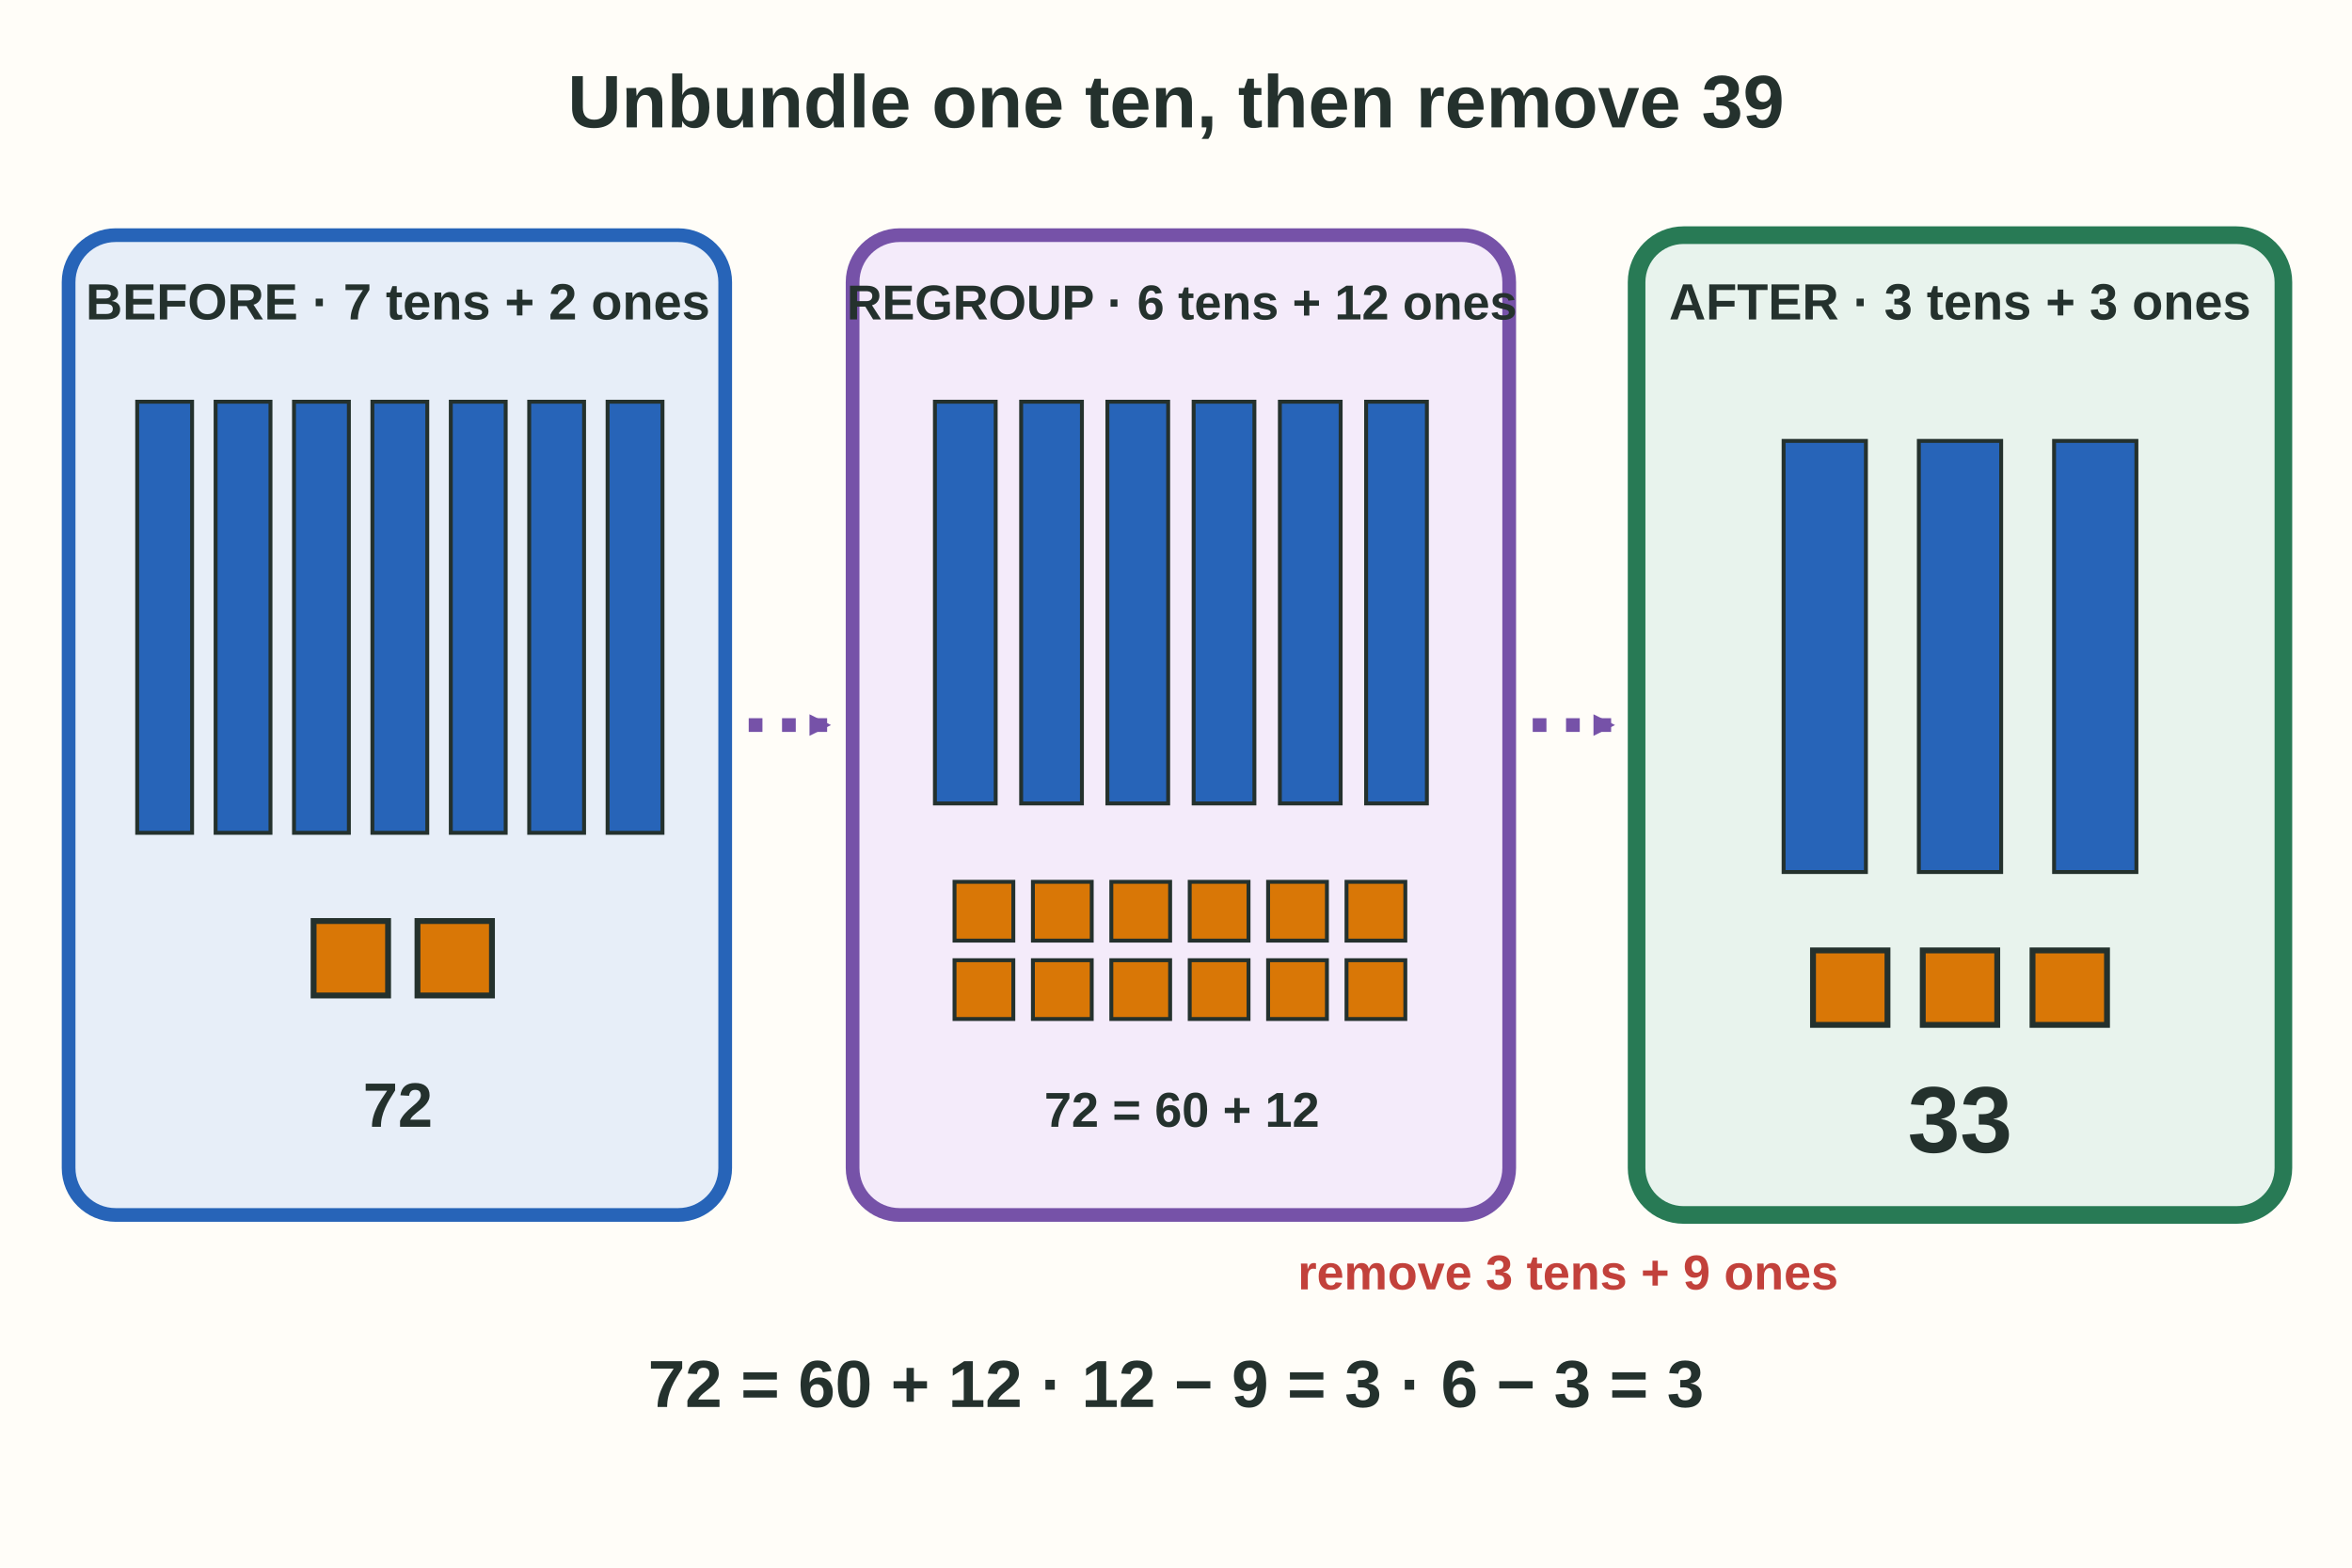
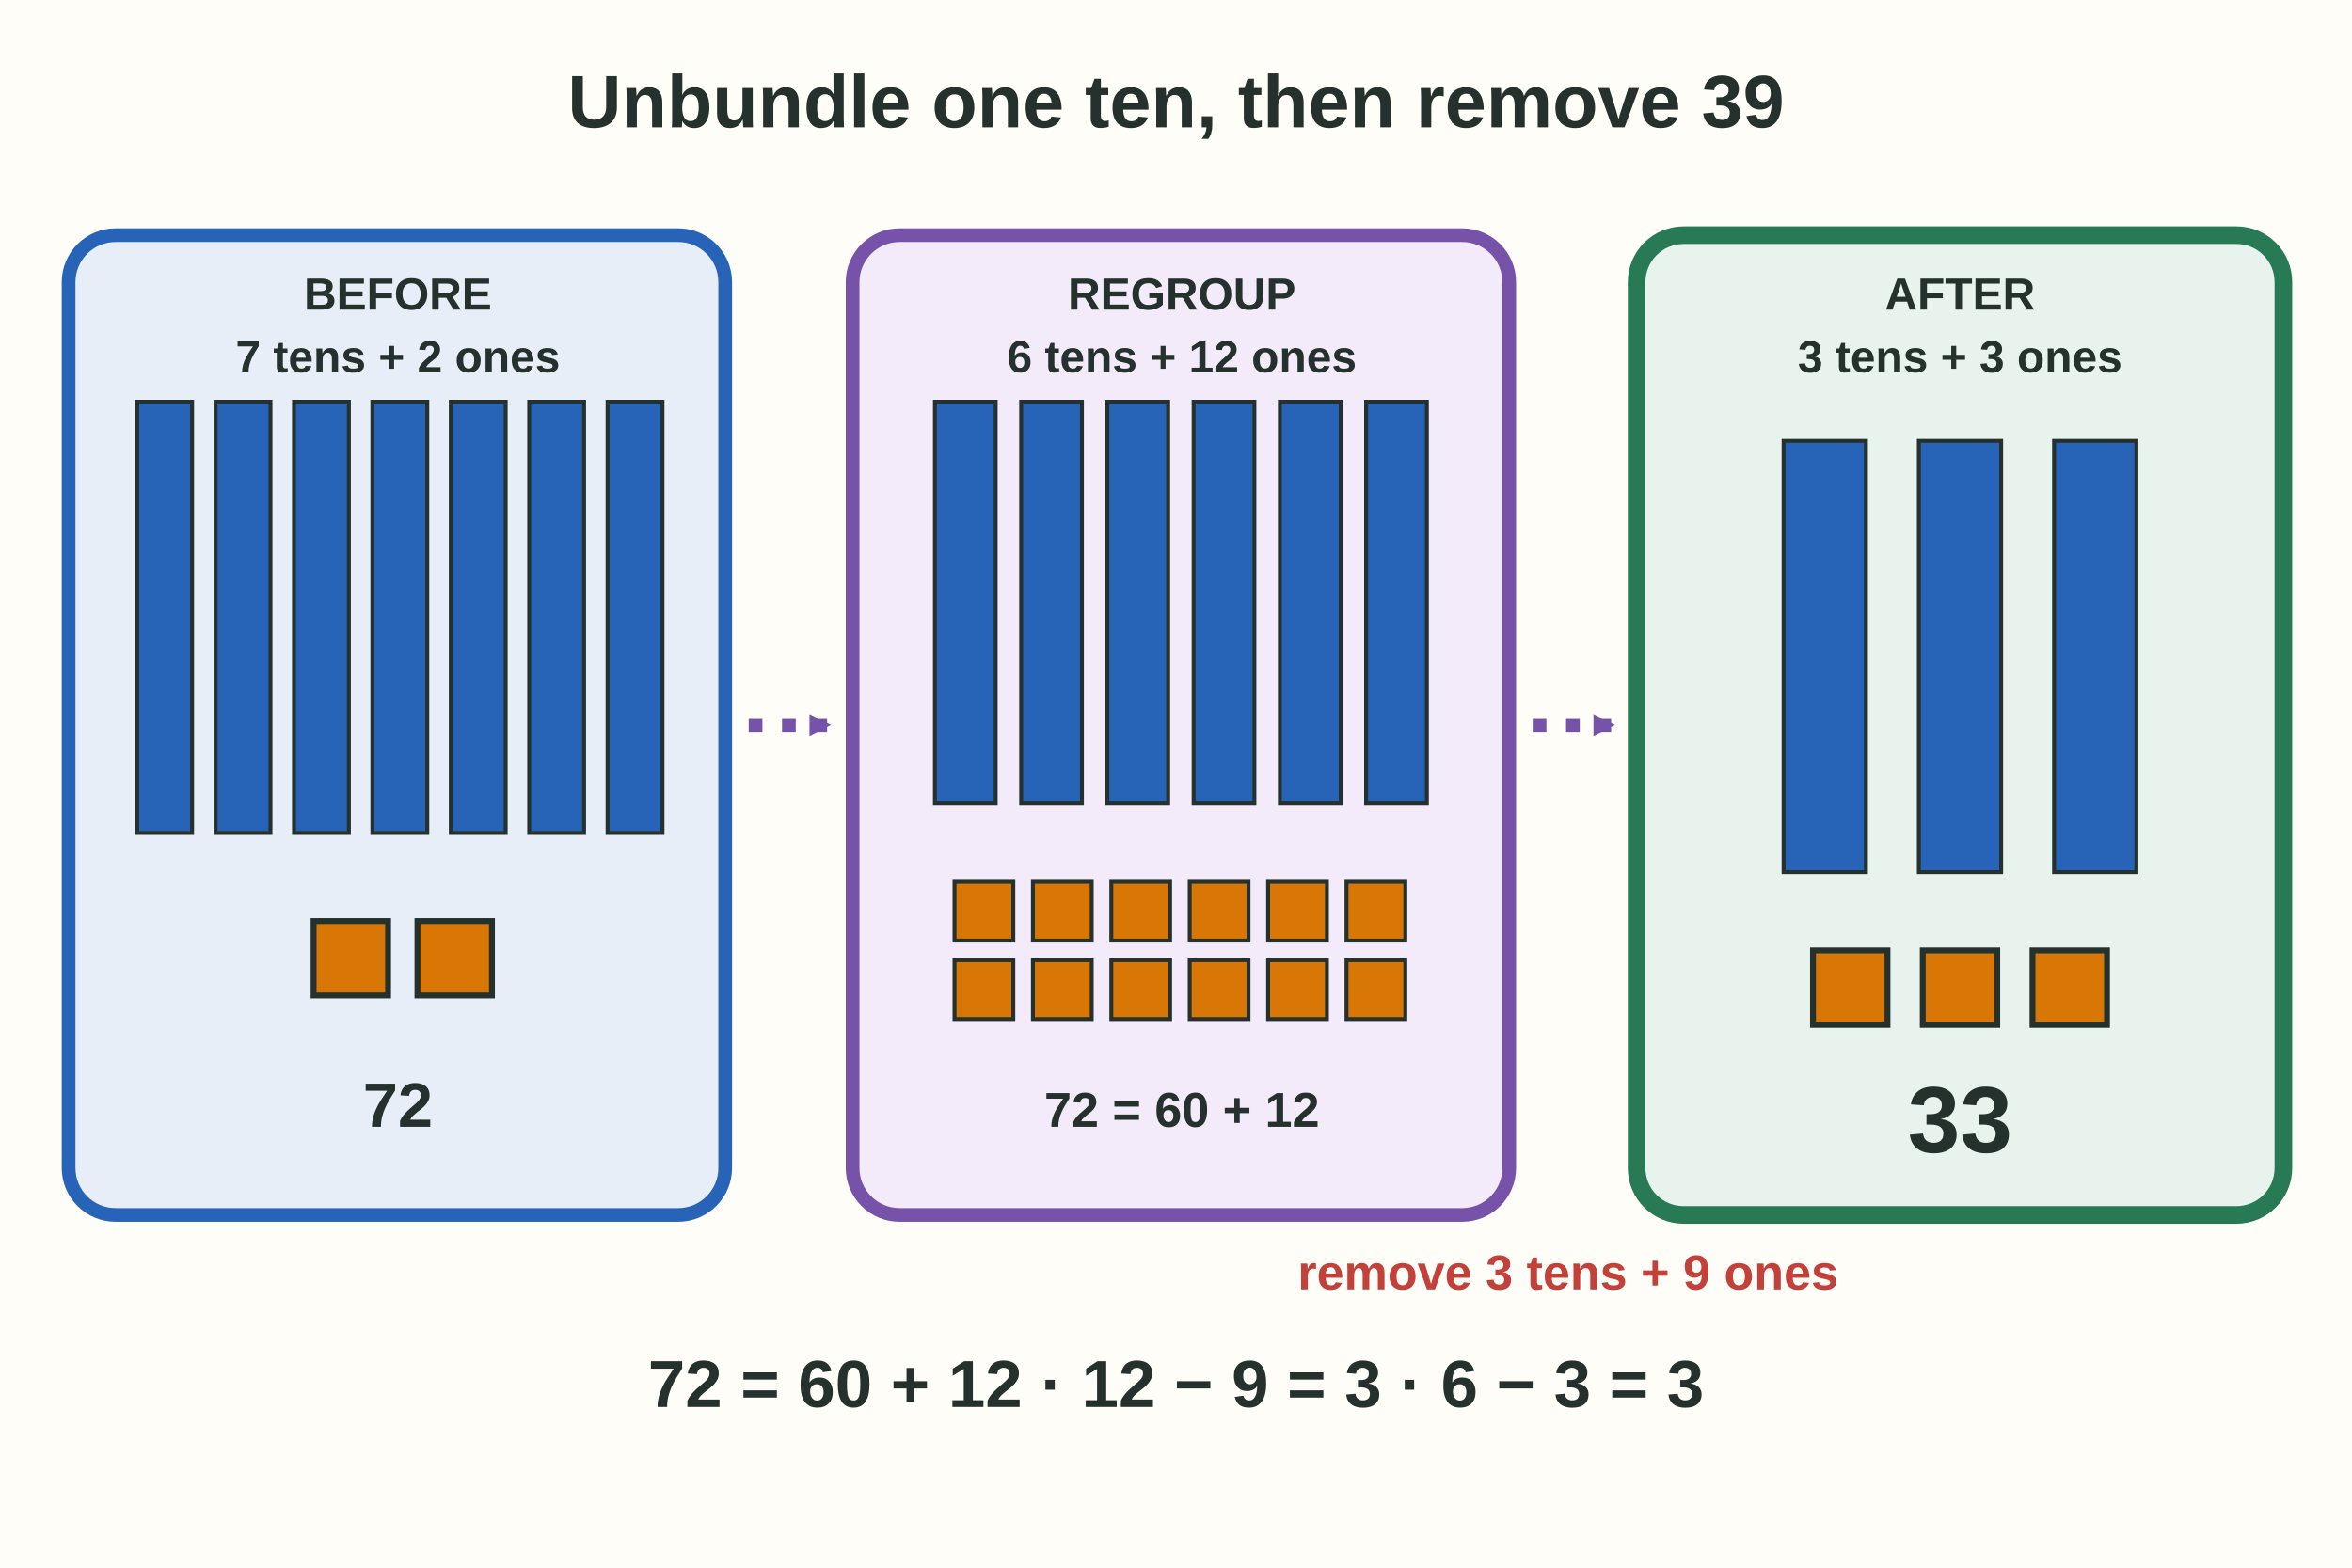
<svg xmlns="http://www.w3.org/2000/svg" data-qa-image-fixes="2026-09-08" width="1200" height="800" viewBox="0 0 1200 800" role="img" aria-labelledby="title desc" shape-rendering="geometricPrecision" text-rendering="optimizeLegibility">
  <defs>
    <marker id="a" markerWidth="11" markerHeight="11" refX="9" refY="5.5" orient="auto" markerUnits="userSpaceOnUse" viewBox="0 0 11 11">
      <path d="M0 0L11 5.5 0 11z" fill="#7652A8" />
    </marker>
  </defs>
  <rect width="1200" height="800" fill="#FFFDF8" />
  <g font-family="Arial,sans-serif" fill="#24312D">
    <text x="600" y="65" text-anchor="middle" font-size="38" font-weight="700">Unbundle one ten, then remove 39</text>
    <g transform="translate(35 120)">
      <rect width="335" height="500" rx="24" fill="#E7EEF8" stroke="#2764B8" stroke-width="7" />
-       <text x="168" y="43" text-anchor="middle" font-size="26" font-weight="700">BEFORE · 7 tens + 2 ones</text>
+       <text x="168" y="38" text-anchor="middle" font-size="23" font-weight="700">BEFORE</text>
+       <text x="168" y="70" text-anchor="middle" font-size="23" font-weight="700">7 tens + 2 ones</text>
      <g class="before-seven-rods" fill="#2764B8" stroke="#24312D" stroke-width="2">
        <rect x="35" y="85" width="28" height="220" />
        <rect x="75" y="85" width="28" height="220" />
        <rect x="115" y="85" width="28" height="220" />
        <rect x="155" y="85" width="28" height="220" />
        <rect x="195" y="85" width="28" height="220" />
        <rect x="235" y="85" width="28" height="220" />
        <rect x="275" y="85" width="28" height="220" />
      </g>
      <g class="before-two-cubes" fill="#D97706" stroke="#24312D" stroke-width="3">
        <rect x="125" y="350" width="38" height="38" />
        <rect x="178" y="350" width="38" height="38" />
      </g>
      <text x="168" y="455" text-anchor="middle" font-size="32" font-weight="700">72</text>
    </g>
    <path d="M382 370H422" stroke="#7652A8" stroke-width="7" stroke-dasharray="7 10" marker-end="url(#a)" />
    <g transform="translate(435 120)">
      <rect width="335" height="500" rx="24" fill="#F4EBFA" stroke="#7652A8" stroke-width="7" />
-       <text x="168" y="43" text-anchor="middle" font-size="25" font-weight="700">REGROUP · 6 tens + 12 ones</text>
+       <text x="168" y="38" text-anchor="middle" font-size="23" font-weight="700">REGROUP</text>
+       <text x="168" y="70" text-anchor="middle" font-size="23" font-weight="700">6 tens + 12 ones</text>
      <g class="regroup-six-rods" fill="#2764B8" stroke="#24312D" stroke-width="2">
        <rect x="42" y="85" width="31" height="205" />
        <rect x="86" y="85" width="31" height="205" />
        <rect x="130" y="85" width="31" height="205" />
        <rect x="174" y="85" width="31" height="205" />
        <rect x="218" y="85" width="31" height="205" />
        <rect x="262" y="85" width="31" height="205" />
      </g>
      <g class="regroup-twelve-cubes" fill="#D97706" stroke="#24312D" stroke-width="2">
        <rect x="52" y="330" width="30" height="30" />
        <rect x="92" y="330" width="30" height="30" />
        <rect x="132" y="330" width="30" height="30" />
        <rect x="172" y="330" width="30" height="30" />
        <rect x="212" y="330" width="30" height="30" />
        <rect x="252" y="330" width="30" height="30" />
        <rect x="52" y="370" width="30" height="30" />
        <rect x="92" y="370" width="30" height="30" />
        <rect x="132" y="370" width="30" height="30" />
        <rect x="172" y="370" width="30" height="30" />
        <rect x="212" y="370" width="30" height="30" />
        <rect x="252" y="370" width="30" height="30" />
      </g>
      <text x="168" y="455" text-anchor="middle" font-size="25" font-weight="700">72 = 60 + 12</text>
    </g>
    <path d="M782 370H822" stroke="#7652A8" stroke-width="7" stroke-dasharray="7 10" marker-end="url(#a)" />
    <g transform="translate(835 120)">
      <rect width="330" height="500" rx="24" fill="#E8F3ED" stroke="#287A55" stroke-width="9" />
-       <text x="165" y="43" text-anchor="middle" font-size="26" font-weight="700">AFTER · 3 tens + 3 ones</text>
+       <text x="165" y="38" text-anchor="middle" font-size="23" font-weight="700">AFTER</text>
+       <text x="165" y="70" text-anchor="middle" font-size="23" font-weight="700">3 tens + 3 ones</text>
      <g class="after-three-rods" fill="#2764B8" stroke="#24312D" stroke-width="2">
        <rect x="75" y="105" width="42" height="220" />
        <rect x="144" y="105" width="42" height="220" />
        <rect x="213" y="105" width="42" height="220" />
      </g>
      <g class="after-three-cubes" fill="#D97706" stroke="#24312D" stroke-width="3">
        <rect x="90" y="365" width="38" height="38" />
        <rect x="146" y="365" width="38" height="38" />
        <rect x="202" y="365" width="38" height="38" />
      </g>
      <text x="165" y="468" text-anchor="middle" font-size="48" font-weight="700">33</text>
    </g>
    <text x="800" y="658" text-anchor="middle" font-size="25" font-weight="700" fill="#C2413B">remove 3 tens + 9 ones</text>
    <text x="600" y="718" text-anchor="middle" font-size="34" font-weight="700">72 = 60 + 12 · 12 − 9 = 3 · 6 − 3 = 3</text>
  </g>
</svg>
